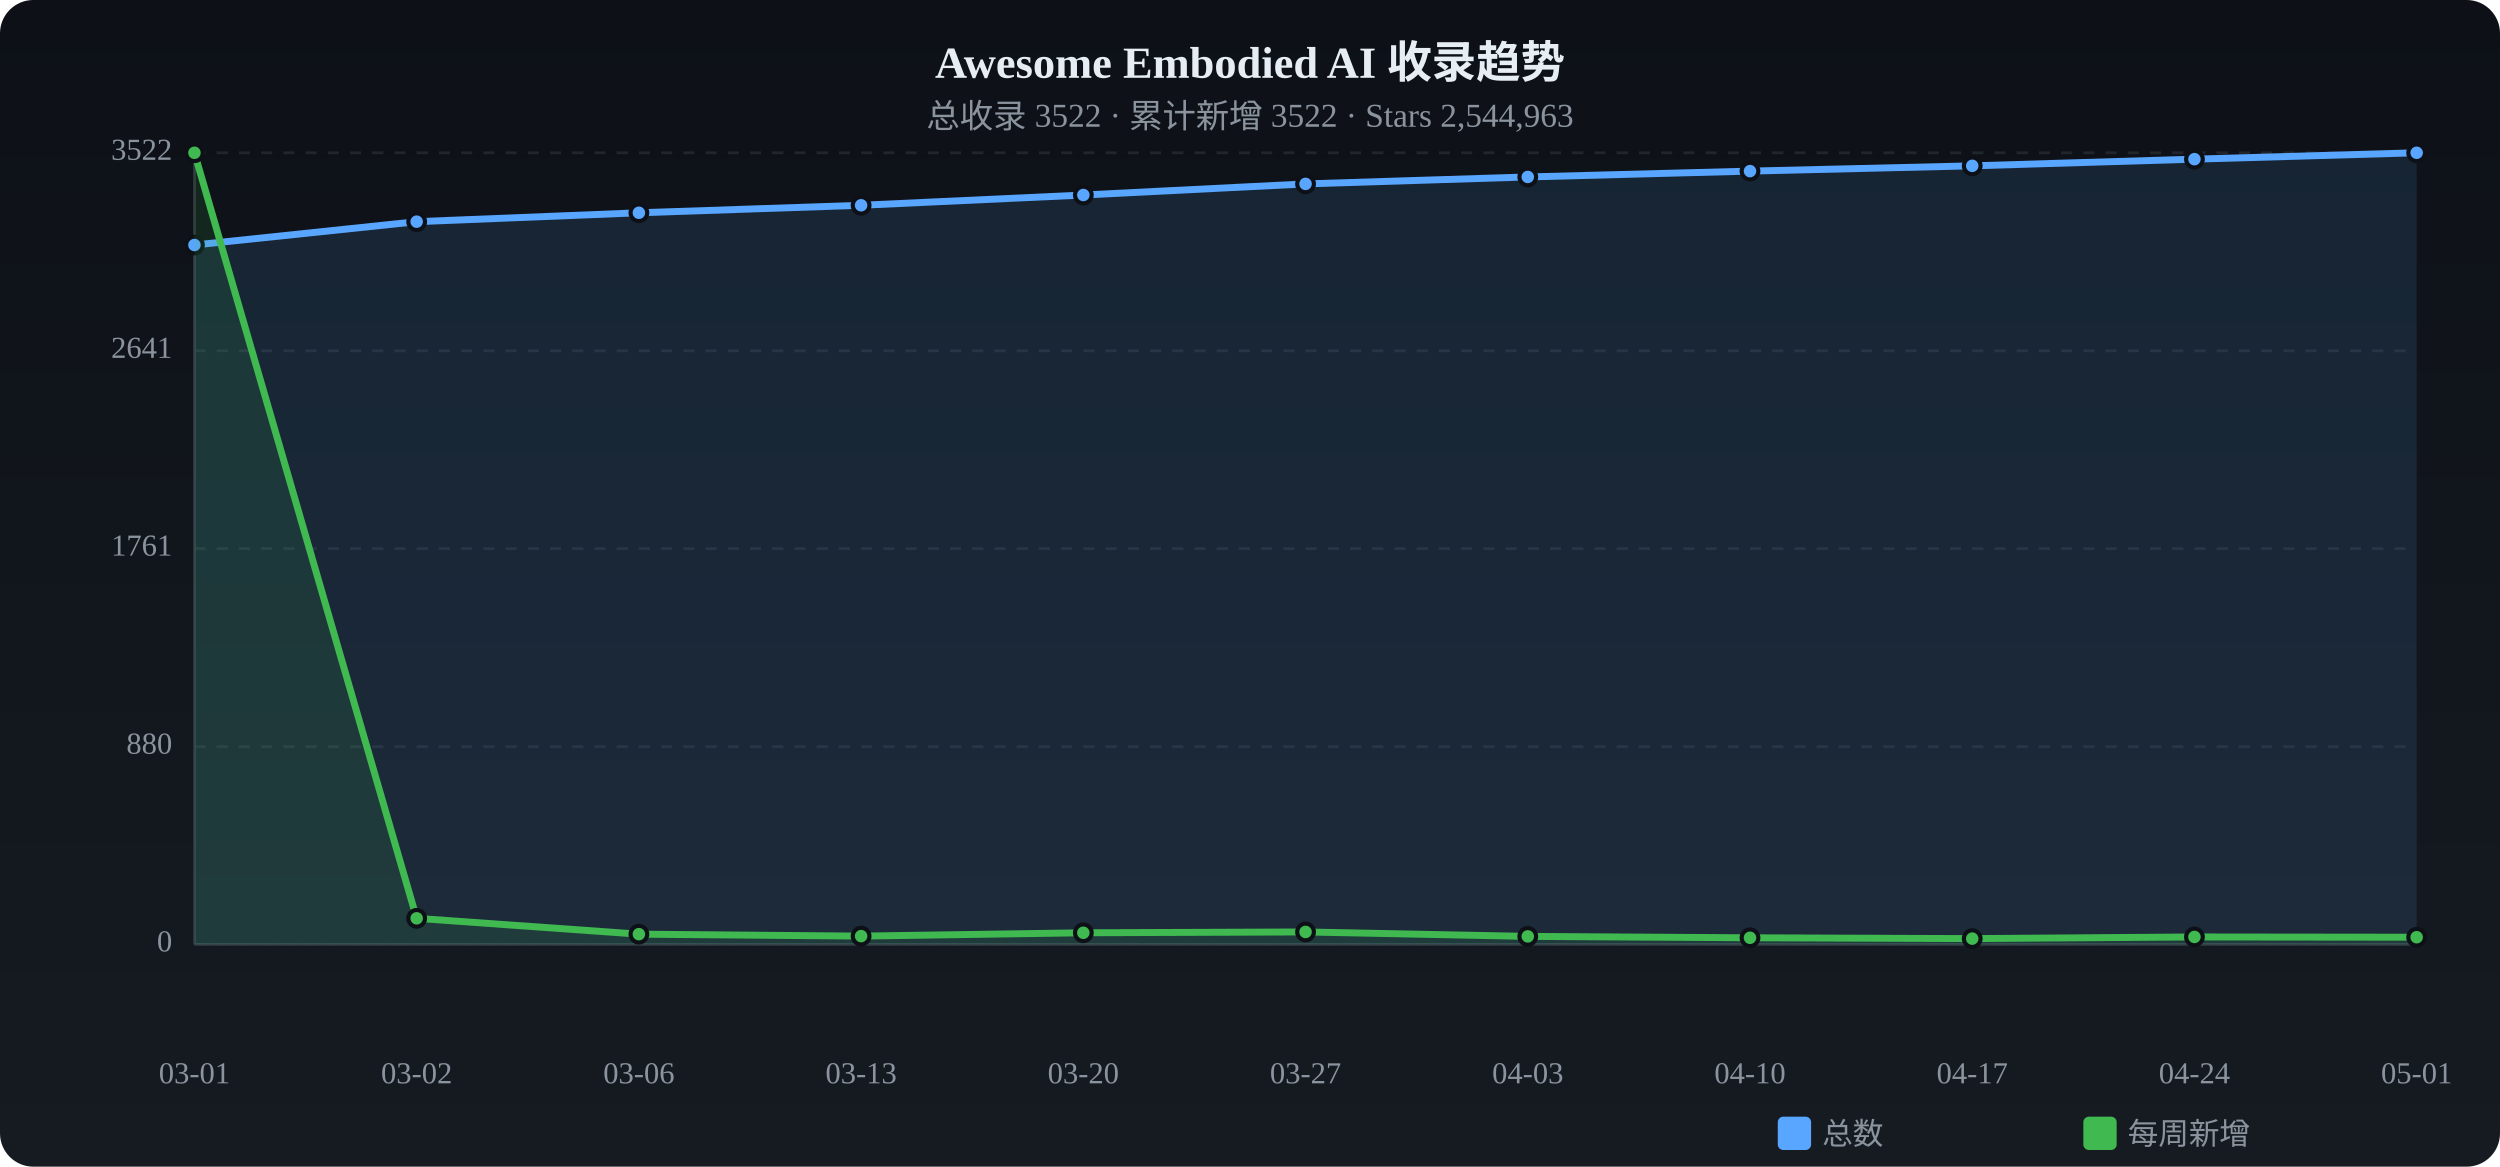
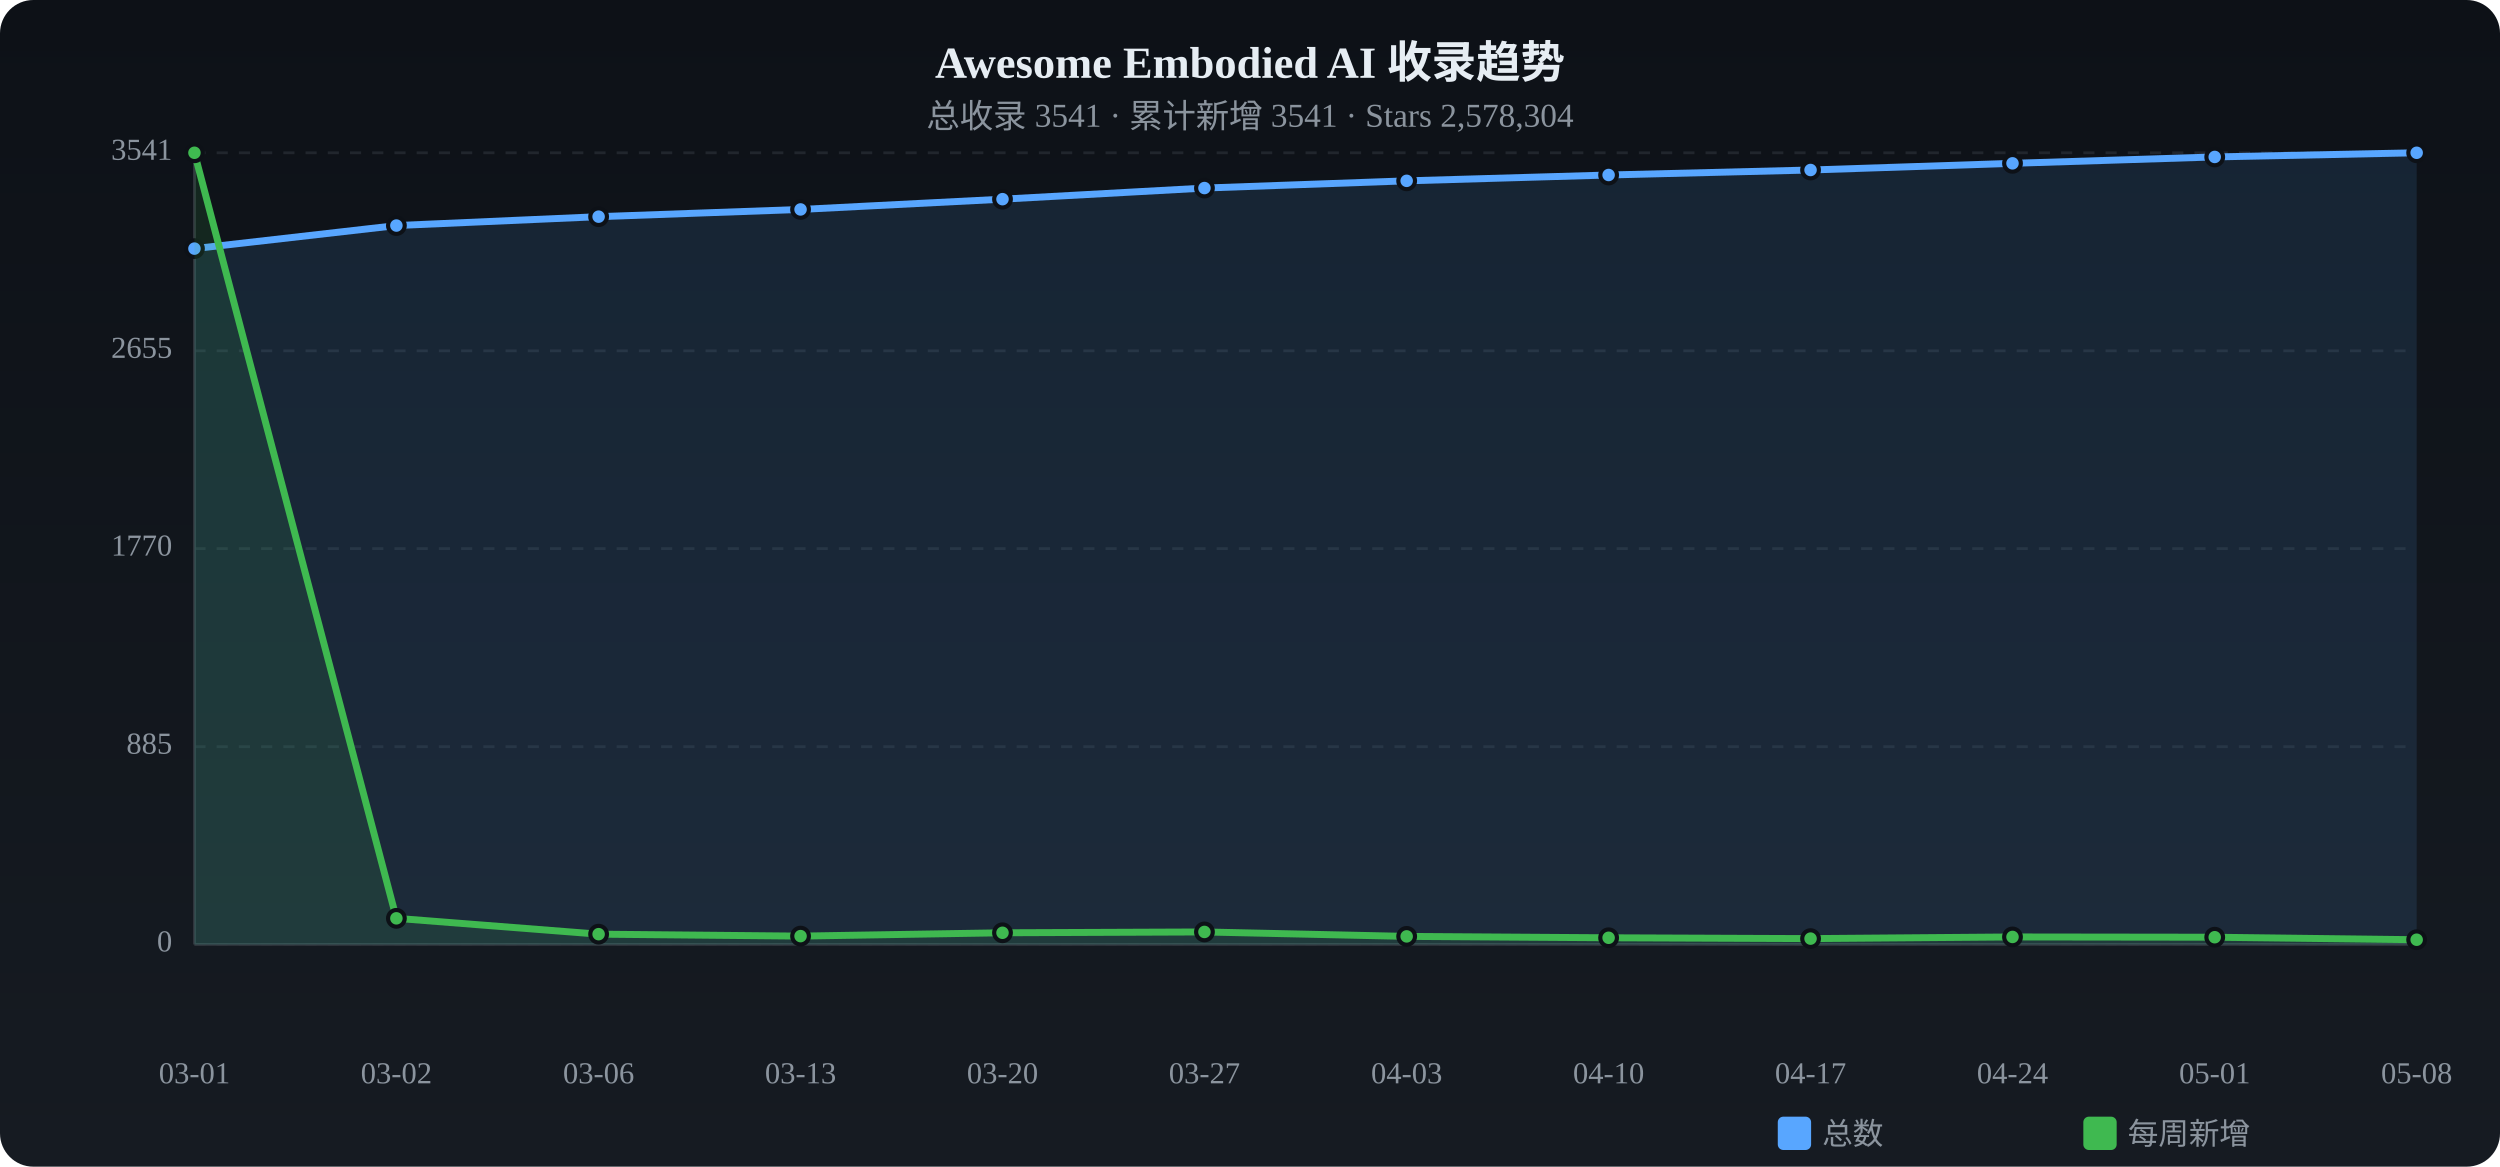
<svg xmlns="http://www.w3.org/2000/svg" viewBox="0 0 900 420" width="900" height="420">
  <defs>
    <linearGradient id="tbg" x1="0%" y1="0%" x2="0%" y2="100%">
      <stop offset="0%" stop-color="#0d1117" />
      <stop offset="100%" stop-color="#161b22" />
    </linearGradient>
  </defs>
  <rect width="900" height="420" rx="12" fill="url(#tbg)" />
  <text x="450.0" y="28" text-anchor="middle" fill="#e6edf3" font-size="16" font-weight="bold">Awesome Embodied AI 收录趋势</text>
-   <text x="450.0" y="46" text-anchor="middle" fill="#8b949e" font-size="12">总收录 3522 · 累计新增 3522 · Stars 2,544,963</text>
+   <text x="450.0" y="46" text-anchor="middle" fill="#8b949e" font-size="12">总收录 3541 · 累计新增 3541 · Stars 2,578,304</text>
  <text x="62" y="340.0" text-anchor="end" fill="#8b949e" font-size="11" dominant-baseline="middle">0</text>
  <line x1="70" y1="340.0" x2="870" y2="340.0" stroke="#21262d" stroke-dasharray="4 4" />
-   <text x="62" y="268.8" text-anchor="end" fill="#8b949e" font-size="11" dominant-baseline="middle">880</text>
+   <text x="62" y="268.8" text-anchor="end" fill="#8b949e" font-size="11" dominant-baseline="middle">885</text>
  <line x1="70" y1="268.8" x2="870" y2="268.8" stroke="#21262d" stroke-dasharray="4 4" />
-   <text x="62" y="197.5" text-anchor="end" fill="#8b949e" font-size="11" dominant-baseline="middle">1761</text>
+   <text x="62" y="197.5" text-anchor="end" fill="#8b949e" font-size="11" dominant-baseline="middle">1770</text>
  <line x1="70" y1="197.5" x2="870" y2="197.5" stroke="#21262d" stroke-dasharray="4 4" />
-   <text x="62" y="126.3" text-anchor="end" fill="#8b949e" font-size="11" dominant-baseline="middle">2641</text>
+   <text x="62" y="126.3" text-anchor="end" fill="#8b949e" font-size="11" dominant-baseline="middle">2655</text>
  <line x1="70" y1="126.3" x2="870" y2="126.3" stroke="#21262d" stroke-dasharray="4 4" />
-   <text x="62" y="55.0" text-anchor="end" fill="#8b949e" font-size="11" dominant-baseline="middle">3522</text>
+   <text x="62" y="55.0" text-anchor="end" fill="#8b949e" font-size="11" dominant-baseline="middle">3541</text>
  <line x1="70" y1="55.0" x2="870" y2="55.0" stroke="#21262d" stroke-dasharray="4 4" />
  <line x1="70" y1="55" x2="70" y2="340" stroke="#30363d" />
  <line x1="70" y1="340" x2="870" y2="340" stroke="#30363d" />
-   <path d="M70.0,88.2 L150.0,79.8 L230.0,76.6 L310.0,73.9 L390.0,70.2 L470.0,66.2 L550.0,63.7 L630.0,61.6 L710.0,59.7 L790.0,57.3 L870.0,55.0 L870.0,340 L70.0,340 Z" fill="#58a6ff" opacity="0.12" />
-   <polyline points="70.0,88.2 150.0,79.8 230.0,76.6 310.0,73.9 390.0,70.2 470.0,66.2 550.0,63.7 630.0,61.6 710.0,59.7 790.0,57.3 870.0,55.0" fill="none" stroke="#58a6ff" stroke-width="2.5" stroke-linecap="round" stroke-linejoin="round" />
-   <circle cx="70.0" cy="88.2" r="3" fill="#58a6ff" stroke="#0d1117" stroke-width="1.5" />
-   <circle cx="150.0" cy="79.8" r="3" fill="#58a6ff" stroke="#0d1117" stroke-width="1.5" />
-   <circle cx="230.0" cy="76.6" r="3" fill="#58a6ff" stroke="#0d1117" stroke-width="1.5" />
-   <circle cx="310.0" cy="73.9" r="3" fill="#58a6ff" stroke="#0d1117" stroke-width="1.5" />
-   <circle cx="390.0" cy="70.2" r="3" fill="#58a6ff" stroke="#0d1117" stroke-width="1.5" />
-   <circle cx="470.0" cy="66.2" r="3" fill="#58a6ff" stroke="#0d1117" stroke-width="1.5" />
-   <circle cx="550.0" cy="63.7" r="3" fill="#58a6ff" stroke="#0d1117" stroke-width="1.5" />
-   <circle cx="630.0" cy="61.6" r="3" fill="#58a6ff" stroke="#0d1117" stroke-width="1.5" />
-   <circle cx="710.0" cy="59.7" r="3" fill="#58a6ff" stroke="#0d1117" stroke-width="1.5" />
-   <circle cx="790.0" cy="57.3" r="3" fill="#58a6ff" stroke="#0d1117" stroke-width="1.5" />
+   <path d="M70.0,89.5 L142.7,81.2 L215.5,78.0 L288.2,75.4 L360.9,71.7 L433.6,67.7 L506.4,65.1 L579.1,63.0 L651.8,61.2 L724.5,58.8 L797.3,56.5 L870.0,55.0 L870.0,340 L70.0,340 Z" fill="#58a6ff" opacity="0.12" />
+   <polyline points="70.0,89.5 142.7,81.2 215.5,78.0 288.2,75.4 360.9,71.7 433.6,67.7 506.4,65.1 579.1,63.0 651.8,61.2 724.5,58.8 797.3,56.5 870.0,55.0" fill="none" stroke="#58a6ff" stroke-width="2.5" stroke-linecap="round" stroke-linejoin="round" />
+   <circle cx="70.0" cy="89.5" r="3" fill="#58a6ff" stroke="#0d1117" stroke-width="1.5" />
+   <circle cx="142.7" cy="81.2" r="3" fill="#58a6ff" stroke="#0d1117" stroke-width="1.5" />
+   <circle cx="215.5" cy="78.0" r="3" fill="#58a6ff" stroke="#0d1117" stroke-width="1.5" />
+   <circle cx="288.2" cy="75.4" r="3" fill="#58a6ff" stroke="#0d1117" stroke-width="1.5" />
+   <circle cx="360.9" cy="71.7" r="3" fill="#58a6ff" stroke="#0d1117" stroke-width="1.5" />
+   <circle cx="433.6" cy="67.7" r="3" fill="#58a6ff" stroke="#0d1117" stroke-width="1.5" />
+   <circle cx="506.4" cy="65.1" r="3" fill="#58a6ff" stroke="#0d1117" stroke-width="1.5" />
+   <circle cx="579.1" cy="63.0" r="3" fill="#58a6ff" stroke="#0d1117" stroke-width="1.5" />
+   <circle cx="651.8" cy="61.2" r="3" fill="#58a6ff" stroke="#0d1117" stroke-width="1.5" />
+   <circle cx="724.5" cy="58.8" r="3" fill="#58a6ff" stroke="#0d1117" stroke-width="1.5" />
+   <circle cx="797.3" cy="56.5" r="3" fill="#58a6ff" stroke="#0d1117" stroke-width="1.5" />
  <circle cx="870.0" cy="55.0" r="3" fill="#58a6ff" stroke="#0d1117" stroke-width="1.5" />
-   <path d="M70.0,55.0 L150.0,330.6 L230.0,336.3 L310.0,337.0 L390.0,335.8 L470.0,335.5 L550.0,337.1 L630.0,337.6 L710.0,337.9 L790.0,337.3 L870.0,337.4 L870.0,340 L70.0,340 Z" fill="#3fb950" opacity="0.12" />
-   <polyline points="70.0,55.0 150.0,330.6 230.0,336.3 310.0,337.0 390.0,335.8 470.0,335.5 550.0,337.1 630.0,337.6 710.0,337.9 790.0,337.3 870.0,337.4" fill="none" stroke="#3fb950" stroke-width="2.5" stroke-linecap="round" stroke-linejoin="round" />
+   <path d="M70.0,55.0 L142.7,330.6 L215.5,336.3 L288.2,337.0 L360.9,335.8 L433.6,335.5 L506.4,337.1 L579.1,337.6 L651.8,337.9 L724.5,337.3 L797.3,337.4 L870.0,338.3 L870.0,340 L70.0,340 Z" fill="#3fb950" opacity="0.12" />
+   <polyline points="70.0,55.0 142.7,330.6 215.5,336.3 288.2,337.0 360.9,335.8 433.6,335.5 506.4,337.1 579.1,337.6 651.8,337.9 724.5,337.3 797.3,337.4 870.0,338.3" fill="none" stroke="#3fb950" stroke-width="2.5" stroke-linecap="round" stroke-linejoin="round" />
  <circle cx="70.0" cy="55.0" r="3" fill="#3fb950" stroke="#0d1117" stroke-width="1.5" />
-   <circle cx="150.0" cy="330.6" r="3" fill="#3fb950" stroke="#0d1117" stroke-width="1.5" />
-   <circle cx="230.0" cy="336.3" r="3" fill="#3fb950" stroke="#0d1117" stroke-width="1.5" />
-   <circle cx="310.0" cy="337.0" r="3" fill="#3fb950" stroke="#0d1117" stroke-width="1.5" />
-   <circle cx="390.0" cy="335.8" r="3" fill="#3fb950" stroke="#0d1117" stroke-width="1.5" />
-   <circle cx="470.0" cy="335.5" r="3" fill="#3fb950" stroke="#0d1117" stroke-width="1.5" />
-   <circle cx="550.0" cy="337.1" r="3" fill="#3fb950" stroke="#0d1117" stroke-width="1.5" />
-   <circle cx="630.0" cy="337.6" r="3" fill="#3fb950" stroke="#0d1117" stroke-width="1.5" />
-   <circle cx="710.0" cy="337.9" r="3" fill="#3fb950" stroke="#0d1117" stroke-width="1.5" />
-   <circle cx="790.0" cy="337.3" r="3" fill="#3fb950" stroke="#0d1117" stroke-width="1.5" />
-   <circle cx="870.0" cy="337.4" r="3" fill="#3fb950" stroke="#0d1117" stroke-width="1.5" />
+   <circle cx="142.7" cy="330.6" r="3" fill="#3fb950" stroke="#0d1117" stroke-width="1.5" />
+   <circle cx="215.5" cy="336.3" r="3" fill="#3fb950" stroke="#0d1117" stroke-width="1.5" />
+   <circle cx="288.2" cy="337.0" r="3" fill="#3fb950" stroke="#0d1117" stroke-width="1.5" />
+   <circle cx="360.9" cy="335.8" r="3" fill="#3fb950" stroke="#0d1117" stroke-width="1.5" />
+   <circle cx="433.6" cy="335.5" r="3" fill="#3fb950" stroke="#0d1117" stroke-width="1.5" />
+   <circle cx="506.4" cy="337.1" r="3" fill="#3fb950" stroke="#0d1117" stroke-width="1.5" />
+   <circle cx="579.1" cy="337.6" r="3" fill="#3fb950" stroke="#0d1117" stroke-width="1.5" />
+   <circle cx="651.8" cy="337.9" r="3" fill="#3fb950" stroke="#0d1117" stroke-width="1.5" />
+   <circle cx="724.5" cy="337.3" r="3" fill="#3fb950" stroke="#0d1117" stroke-width="1.5" />
+   <circle cx="797.3" cy="337.4" r="3" fill="#3fb950" stroke="#0d1117" stroke-width="1.5" />
+   <circle cx="870.0" cy="338.3" r="3" fill="#3fb950" stroke="#0d1117" stroke-width="1.5" />
  <text x="70.0" y="390" text-anchor="middle" fill="#8b949e" font-size="11">03-01</text>
-   <text x="150.0" y="390" text-anchor="middle" fill="#8b949e" font-size="11">03-02</text>
-   <text x="230.0" y="390" text-anchor="middle" fill="#8b949e" font-size="11">03-06</text>
-   <text x="310.0" y="390" text-anchor="middle" fill="#8b949e" font-size="11">03-13</text>
-   <text x="390.0" y="390" text-anchor="middle" fill="#8b949e" font-size="11">03-20</text>
-   <text x="470.0" y="390" text-anchor="middle" fill="#8b949e" font-size="11">03-27</text>
-   <text x="550.0" y="390" text-anchor="middle" fill="#8b949e" font-size="11">04-03</text>
-   <text x="630.0" y="390" text-anchor="middle" fill="#8b949e" font-size="11">04-10</text>
-   <text x="710.0" y="390" text-anchor="middle" fill="#8b949e" font-size="11">04-17</text>
-   <text x="790.0" y="390" text-anchor="middle" fill="#8b949e" font-size="11">04-24</text>
-   <text x="870.0" y="390" text-anchor="middle" fill="#8b949e" font-size="11">05-01</text>
+   <text x="142.7" y="390" text-anchor="middle" fill="#8b949e" font-size="11">03-02</text>
+   <text x="215.5" y="390" text-anchor="middle" fill="#8b949e" font-size="11">03-06</text>
+   <text x="288.2" y="390" text-anchor="middle" fill="#8b949e" font-size="11">03-13</text>
+   <text x="360.9" y="390" text-anchor="middle" fill="#8b949e" font-size="11">03-20</text>
+   <text x="433.6" y="390" text-anchor="middle" fill="#8b949e" font-size="11">03-27</text>
+   <text x="506.4" y="390" text-anchor="middle" fill="#8b949e" font-size="11">04-03</text>
+   <text x="579.1" y="390" text-anchor="middle" fill="#8b949e" font-size="11">04-10</text>
+   <text x="651.8" y="390" text-anchor="middle" fill="#8b949e" font-size="11">04-17</text>
+   <text x="724.5" y="390" text-anchor="middle" fill="#8b949e" font-size="11">04-24</text>
+   <text x="797.3" y="390" text-anchor="middle" fill="#8b949e" font-size="11">05-01</text>
+   <text x="870.0" y="390" text-anchor="middle" fill="#8b949e" font-size="11">05-08</text>
  <rect x="640" y="402" width="12" height="12" rx="2" fill="#58a6ff" />
  <text x="656" y="412" fill="#8b949e" font-size="11">总数</text>
  <rect x="750" y="402" width="12" height="12" rx="2" fill="#3fb950" />
  <text x="766" y="412" fill="#8b949e" font-size="11">每周新增</text>
</svg>
